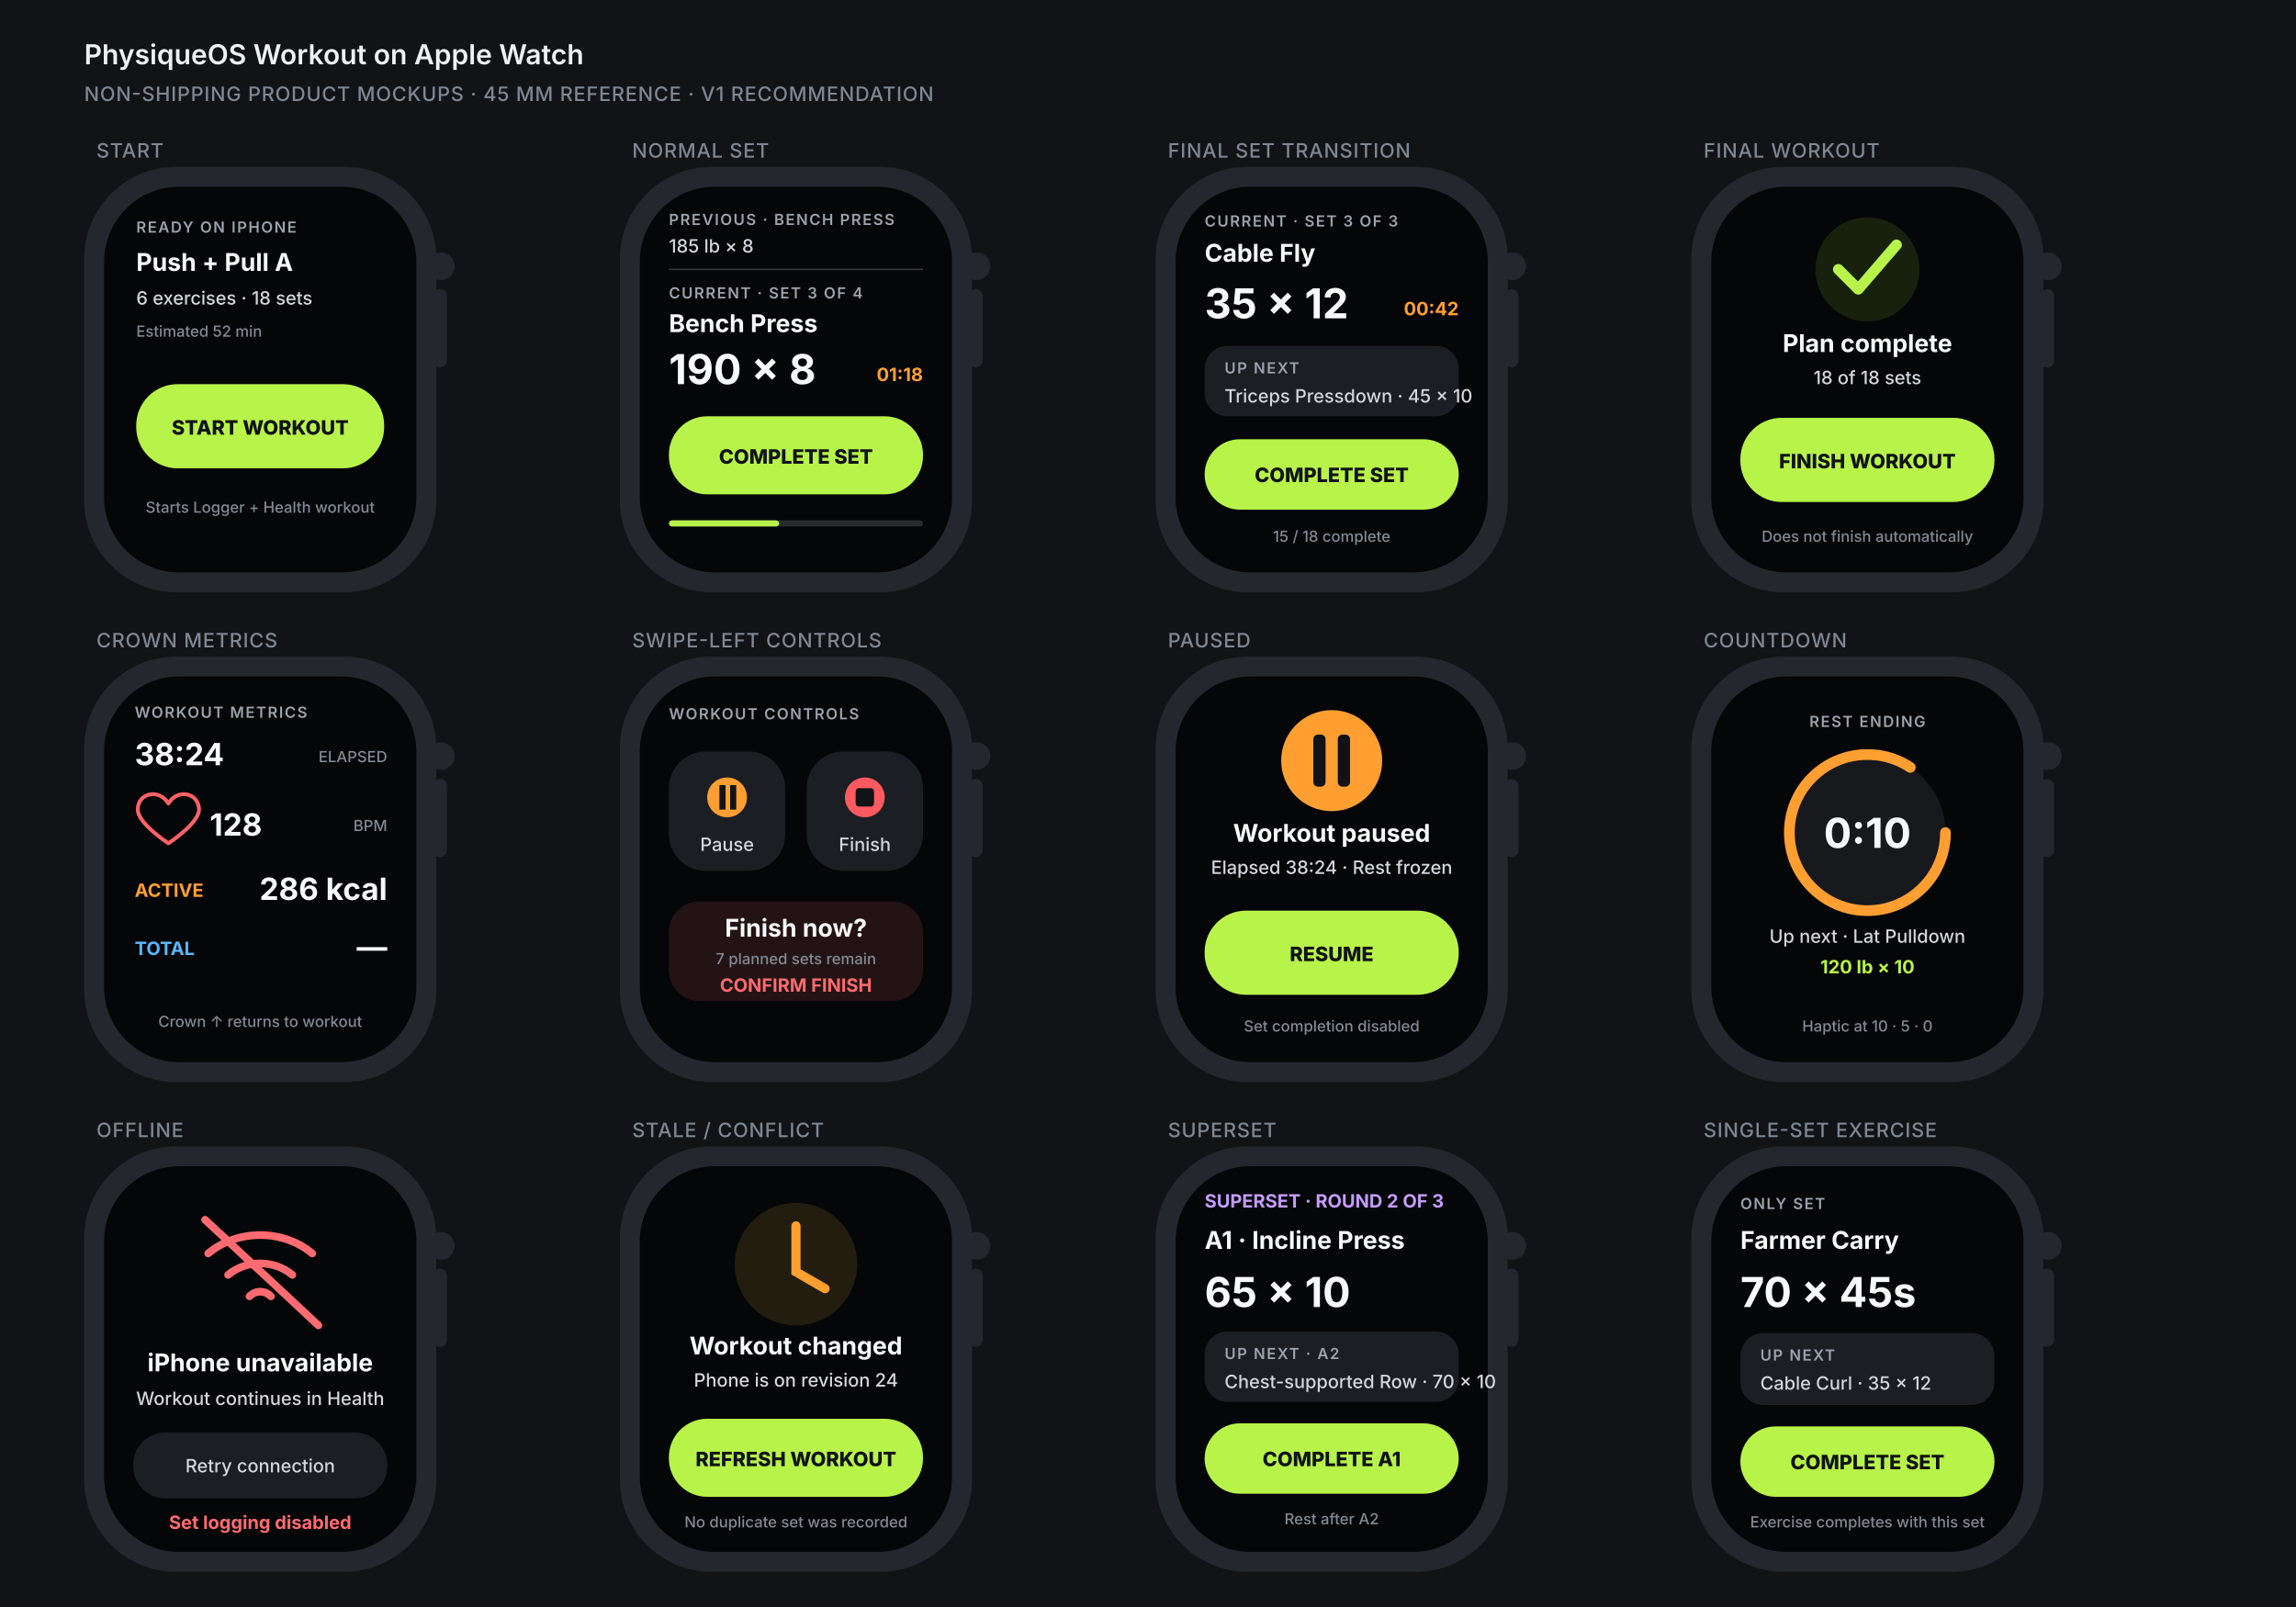
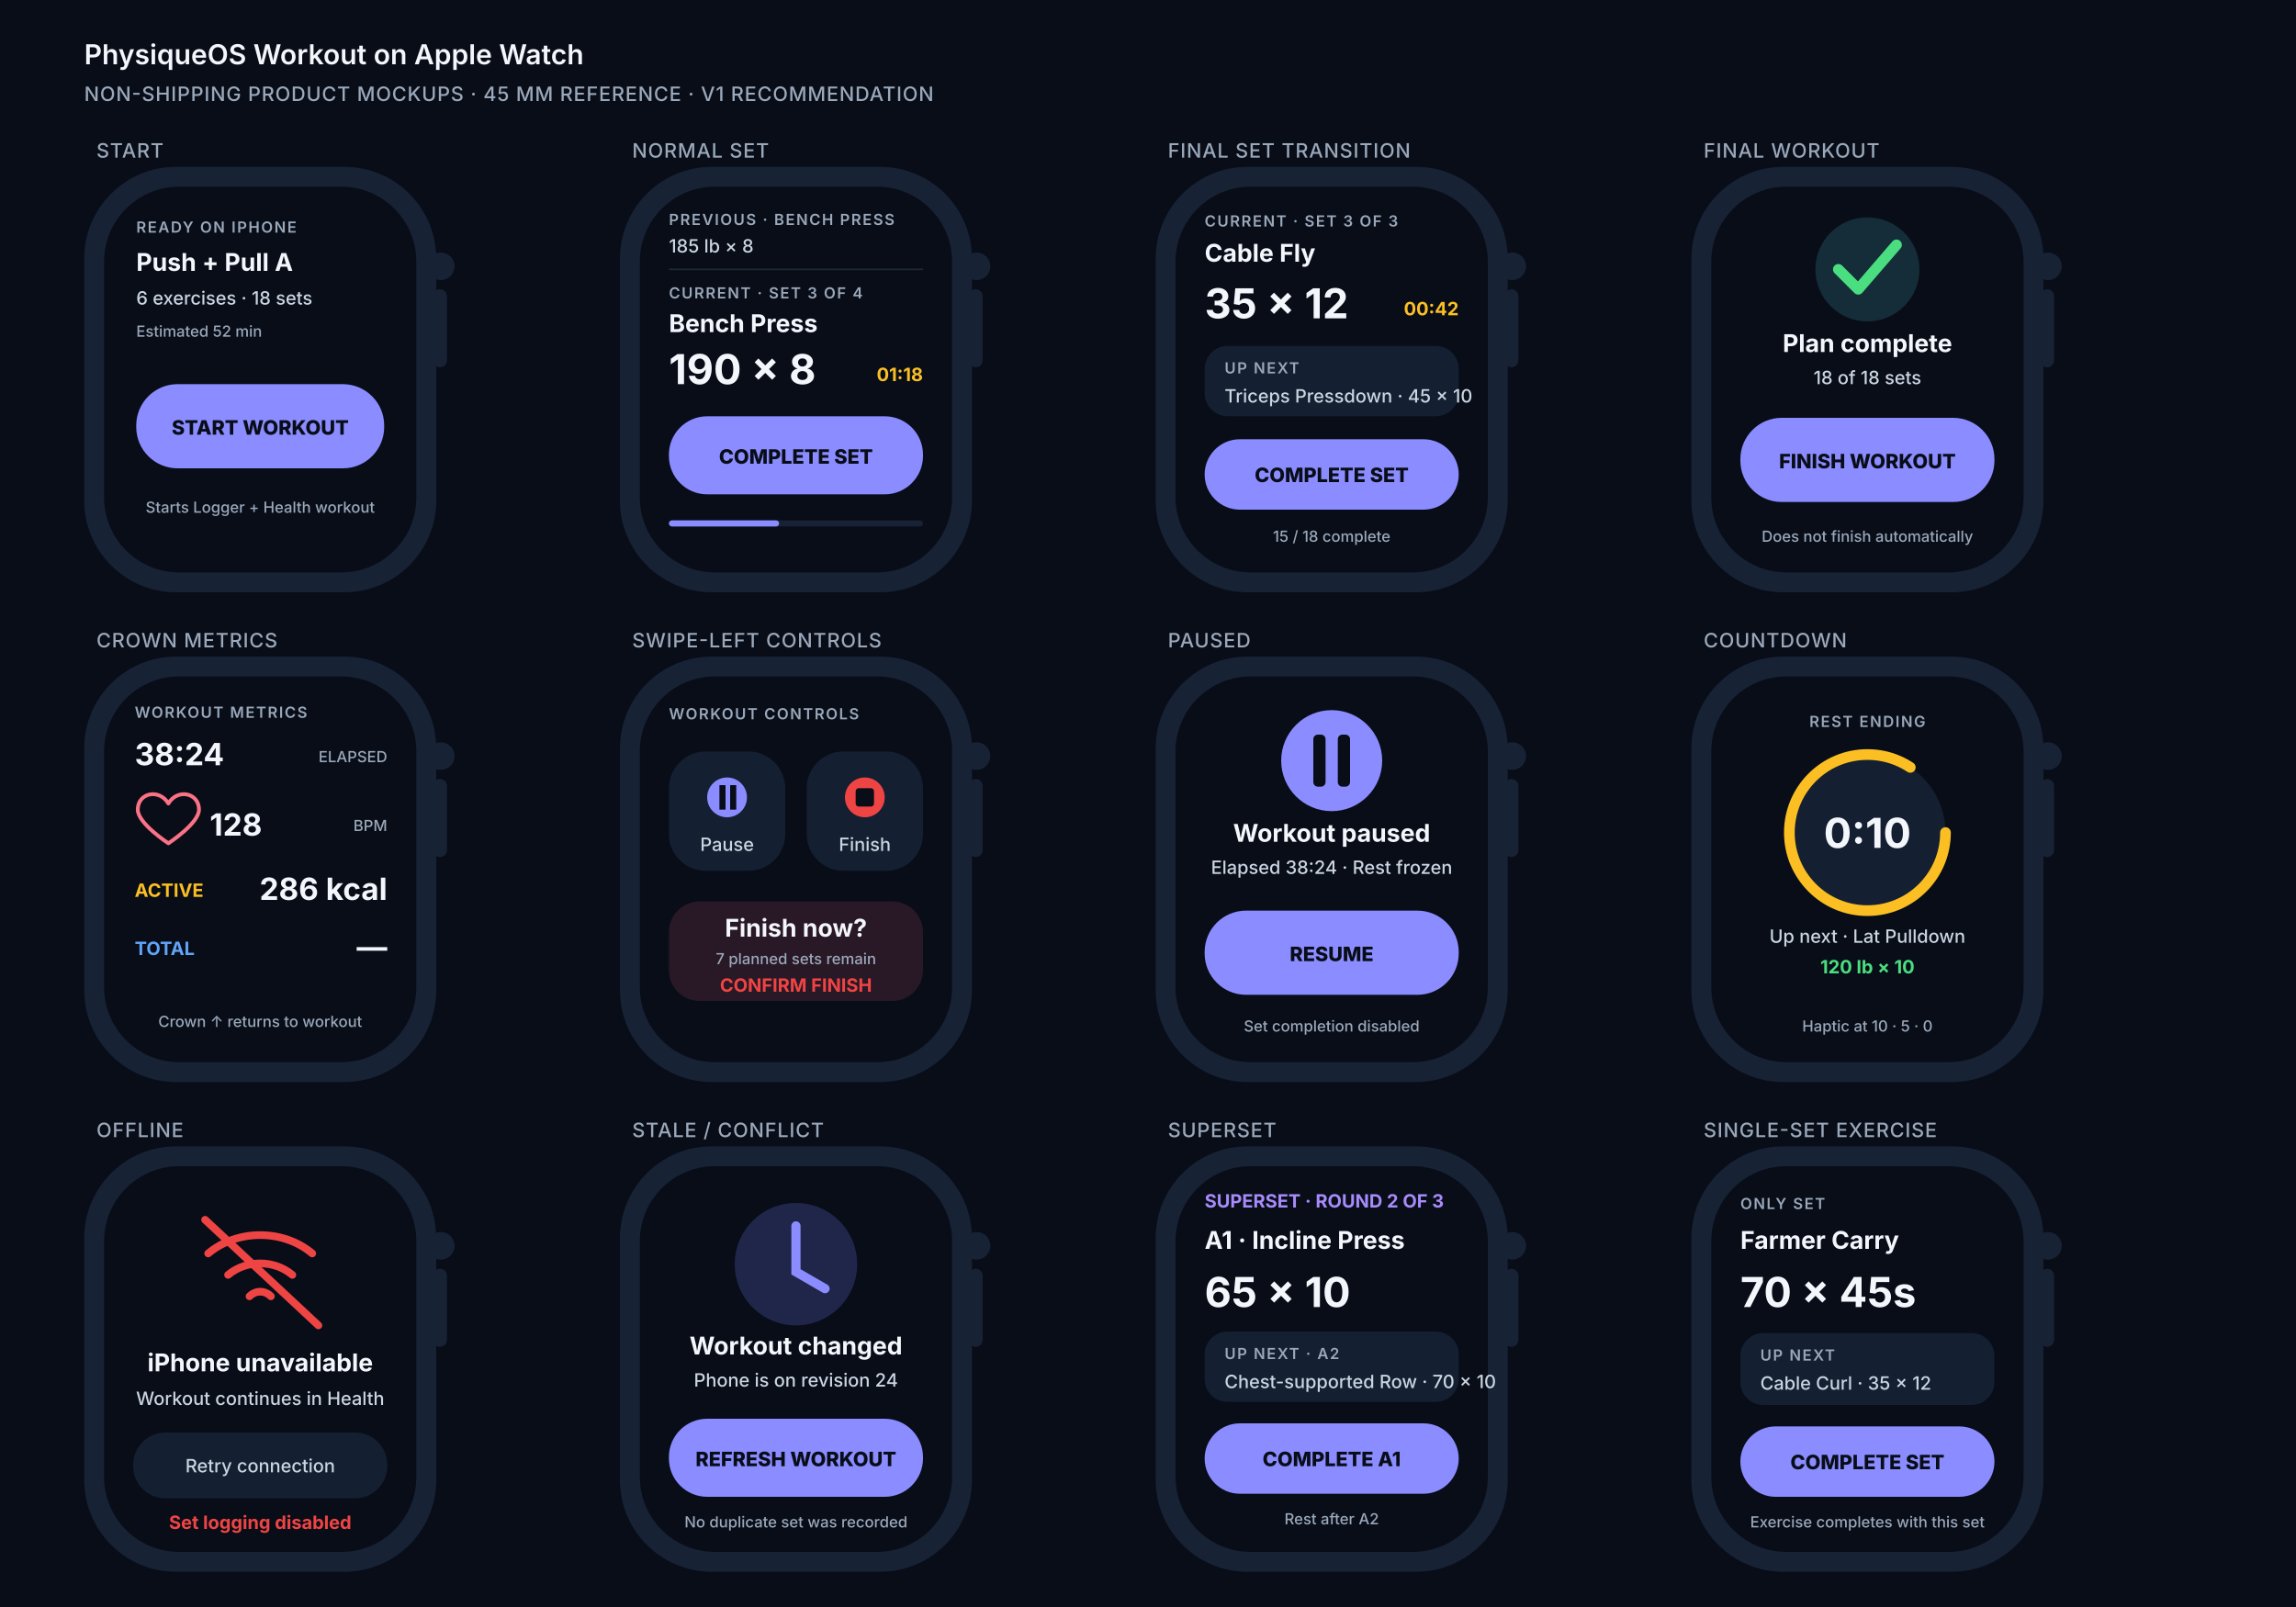
<svg xmlns="http://www.w3.org/2000/svg" width="1500" height="1050" viewBox="0 0 1500 1050" role="img" aria-labelledby="title desc">
  <defs>
    <style>
-       .canvas{fill:#111317}.frame{fill:#24272d}.screen{fill:#050607}.label{fill:#eef0f2;font:600 18px -apple-system,BlinkMacSystemFont,"SF Pro Display",sans-serif}.cap{fill:#7f8792;font:500 13px -apple-system,BlinkMacSystemFont,"SF Pro Text",sans-serif;letter-spacing:.5px}.eyebrow{fill:#9ca3ad;font:600 10px -apple-system,BlinkMacSystemFont,"SF Pro Text",sans-serif;letter-spacing:.9px}.title{fill:#f7f8f9;font:700 16px -apple-system,BlinkMacSystemFont,"SF Pro Display",sans-serif}.body{fill:#d3d7dc;font:500 12px -apple-system,BlinkMacSystemFont,"SF Pro Text",sans-serif}.muted{fill:#828a95;font:500 10px -apple-system,BlinkMacSystemFont,"SF Pro Text",sans-serif}.num{fill:#f7f8f9;font:700 27px -apple-system,BlinkMacSystemFont,"SF Pro Rounded",sans-serif}.smallnum{fill:#f7f8f9;font:700 20px -apple-system,BlinkMacSystemFont,"SF Pro Rounded",sans-serif}.green{fill:#b8f34a}.greenText{fill:#b8f34a;font:700 12px -apple-system,BlinkMacSystemFont,"SF Pro Text",sans-serif}.orange{fill:#ff9f32}.orangeText{fill:#ff9f32;font:700 12px -apple-system,BlinkMacSystemFont,"SF Pro Text",sans-serif}.red{fill:#ff5a5f}.redText{fill:#ff6b70;font:700 12px -apple-system,BlinkMacSystemFont,"SF Pro Text",sans-serif}.blue{fill:#59b8ff}.blueText{fill:#59b8ff;font:700 12px -apple-system,BlinkMacSystemFont,"SF Pro Text",sans-serif}.button{fill:#b8f34a}.buttonText{fill:#111317;font:800 13px -apple-system,BlinkMacSystemFont,"SF Pro Text",sans-serif}.soft{fill:#1b1e23}.divider{stroke:#30343a;stroke-width:1}.track{fill:#282c31}.heart{fill:none;stroke:#ff6268;stroke-width:2.5;stroke-linecap:round;stroke-linejoin:round}
+       .canvas{fill:#080d18}.frame{fill:#172235}.screen{fill:#080d18}.label{fill:#f3f6fb;font:600 18px -apple-system,BlinkMacSystemFont,"SF Pro Display",sans-serif}.cap{fill:#9aa8ba;font:500 13px -apple-system,BlinkMacSystemFont,"SF Pro Text",sans-serif;letter-spacing:.5px}.eyebrow{fill:#9aa8ba;font:600 10px -apple-system,BlinkMacSystemFont,"SF Pro Text",sans-serif;letter-spacing:.9px}.title{fill:#f3f6fb;font:700 16px -apple-system,BlinkMacSystemFont,"SF Pro Display",sans-serif}.body{fill:#cbd5e1;font:500 12px -apple-system,BlinkMacSystemFont,"SF Pro Text",sans-serif}.muted{fill:#9aa8ba;font:500 10px -apple-system,BlinkMacSystemFont,"SF Pro Text",sans-serif}.num{fill:#f3f6fb;font:700 27px -apple-system,BlinkMacSystemFont,"SF Pro Rounded",sans-serif}.smallnum{fill:#f3f6fb;font:700 20px -apple-system,BlinkMacSystemFont,"SF Pro Rounded",sans-serif}.green{fill:#4ade80}.greenText{fill:#4ade80;font:700 12px -apple-system,BlinkMacSystemFont,"SF Pro Text",sans-serif}.orange{fill:#fbbf24}.orangeText{fill:#fbbf24;font:700 12px -apple-system,BlinkMacSystemFont,"SF Pro Text",sans-serif}.red{fill:#ef4444}.redText{fill:#ef4444;font:700 12px -apple-system,BlinkMacSystemFont,"SF Pro Text",sans-serif}.blue{fill:#60a5fa}.blueText{fill:#60a5fa;font:700 12px -apple-system,BlinkMacSystemFont,"SF Pro Text",sans-serif}.purple{fill:#8b8cff}.purpleText{fill:#a78bfa;font:700 12px -apple-system,BlinkMacSystemFont,"SF Pro Text",sans-serif}.button{fill:#8b8cff}.buttonText{fill:#080d18;font:800 13px -apple-system,BlinkMacSystemFont,"SF Pro Text",sans-serif}.soft{fill:#141f31}.divider{stroke:#94a3b8;stroke-opacity:.18;stroke-width:1}.track{fill:#172235}.heart{fill:none;stroke:#fb7185;stroke-width:2.5;stroke-linecap:round;stroke-linejoin:round}
    </style>
    <g id="watch">
      <rect class="frame" x="0" y="24" width="230" height="278" rx="60" />
      <rect class="screen" x="13" y="37" width="204" height="252" rx="49" />
      <rect class="frame" x="228" y="104" width="9" height="51" rx="4.5" />
      <circle class="frame" cx="233" cy="89" r="9" />
    </g>
  </defs>
  <rect class="canvas" width="1500" height="1050" />
  <text class="label" x="55" y="42">PhysiqueOS Workout on Apple Watch</text>
  <text class="cap" x="55" y="66">NON-SHIPPING PRODUCT MOCKUPS · 45 MM REFERENCE · V1 RECOMMENDATION</text>
  <g transform="translate(55 85)">
    <use href="#watch" />
    <text class="cap" x="8" y="18">START</text>
    <text class="eyebrow" x="34" y="67">READY ON IPHONE</text>
    <text class="title" x="34" y="92">Push + Pull A</text>
    <text class="body" x="34" y="114">6 exercises · 18 sets</text>
    <text class="muted" x="34" y="135">Estimated 52 min</text>
    <rect class="button" x="34" y="166" width="162" height="55" rx="27" />
    <text class="buttonText" x="115" y="199" text-anchor="middle">START WORKOUT</text>
    <text class="muted" x="115" y="250" text-anchor="middle">Starts Logger + Health workout</text>
  </g>
  <g transform="translate(405 85)">
    <use href="#watch" />
    <text class="cap" x="8" y="18">NORMAL SET</text>
    <text class="eyebrow" x="32" y="62">PREVIOUS · BENCH PRESS</text>
    <text class="body" x="32" y="80">185 lb × 8</text>
    <line class="divider" x1="32" y1="91" x2="198" y2="91" />
    <text class="eyebrow" x="32" y="110">CURRENT · SET 3 OF 4</text>
    <text class="title" x="32" y="132">Bench Press</text>
    <text class="num" x="32" y="166">190 × 8</text>
    <text class="orangeText" x="198" y="164" text-anchor="end">01:18</text>
    <rect class="button" x="32" y="187" width="166" height="51" rx="25" />
    <text class="buttonText" x="115" y="218" text-anchor="middle">COMPLETE SET</text>
    <rect class="track" x="32" y="255" width="166" height="4" rx="2" />
-     <rect class="green" x="32" y="255" width="72" height="4" rx="2" />
+     <rect class="purple" x="32" y="255" width="72" height="4" rx="2" />
  </g>
  <g transform="translate(755 85)">
    <use href="#watch" />
    <text class="cap" x="8" y="18">FINAL SET TRANSITION</text>
    <text class="eyebrow" x="32" y="63">CURRENT · SET 3 OF 3</text>
    <text class="title" x="32" y="86">Cable Fly</text>
    <text class="num" x="32" y="123">35 × 12</text>
    <text class="orangeText" x="198" y="121" text-anchor="end">00:42</text>
    <rect class="soft" x="32" y="141" width="166" height="46" rx="15" />
    <text class="eyebrow" x="45" y="159">UP NEXT</text>
    <text class="body" x="45" y="178">Triceps Pressdown · 45 × 10</text>
    <rect class="button" x="32" y="202" width="166" height="46" rx="23" />
    <text class="buttonText" x="115" y="230" text-anchor="middle">COMPLETE SET</text>
    <text class="muted" x="115" y="269" text-anchor="middle">15 / 18 complete</text>
  </g>
  <g transform="translate(1105 85)">
    <use href="#watch" />
    <text class="cap" x="8" y="18">FINAL WORKOUT</text>
-     <circle cx="115" cy="91" r="34" fill="#18210e" />
-     <path d="M96 91l13 13 25-29" fill="none" stroke="#b8f34a" stroke-width="7" stroke-linecap="round" stroke-linejoin="round" />
+     <circle cx="115" cy="91" r="34" fill="#142d38" />
+     <path d="M96 91l13 13 25-29" fill="none" stroke="#4ade80" stroke-width="7" stroke-linecap="round" stroke-linejoin="round" />
    <text class="title" x="115" y="145" text-anchor="middle">Plan complete</text>
    <text class="body" x="115" y="166" text-anchor="middle">18 of 18 sets</text>
    <rect class="button" x="32" y="188" width="166" height="55" rx="27" />
    <text class="buttonText" x="115" y="221" text-anchor="middle">FINISH WORKOUT</text>
    <text class="muted" x="115" y="269" text-anchor="middle">Does not finish automatically</text>
  </g>
  <g transform="translate(55 405)">
    <use href="#watch" />
    <text class="cap" x="8" y="18">CROWN METRICS</text>
    <text class="eyebrow" x="33" y="64">WORKOUT METRICS</text>
    <text class="smallnum" x="33" y="95">38:24</text>
    <text class="muted" x="198" y="93" text-anchor="end">ELAPSED</text>
    <path class="heart" d="M35 124c0-11 14-14 20-4 6-10 20-7 20 4 0 9-20 22-20 22s-20-13-20-22z" />
    <text class="smallnum" x="82" y="141">128</text>
    <text class="muted" x="198" y="138" text-anchor="end">BPM</text>
    <text class="orangeText" x="33" y="181">ACTIVE</text>
    <text class="smallnum" x="198" y="183" text-anchor="end">286 kcal</text>
    <text class="blueText" x="33" y="219">TOTAL</text>
    <text class="smallnum" x="198" y="221" text-anchor="end">—</text>
    <text class="muted" x="115" y="266" text-anchor="middle">Crown ↑ returns to workout</text>
  </g>
  <g transform="translate(405 405)">
    <use href="#watch" />
    <text class="cap" x="8" y="18">SWIPE-LEFT CONTROLS</text>
    <text class="eyebrow" x="32" y="65">WORKOUT CONTROLS</text>
    <rect class="soft" x="32" y="86" width="76" height="78" rx="24" />
-     <circle class="orange" cx="70" cy="116" r="13" />
-     <rect x="65" y="108" width="4" height="16" fill="#111317" />
-     <rect x="72" y="108" width="4" height="16" fill="#111317" />
+     <circle class="purple" cx="70" cy="116" r="13" />
+     <rect x="65" y="108" width="4" height="16" fill="#080d18" />
+     <rect x="72" y="108" width="4" height="16" fill="#080d18" />
    <text class="body" x="70" y="151" text-anchor="middle">Pause</text>
    <rect class="soft" x="122" y="86" width="76" height="78" rx="24" />
    <circle class="red" cx="160" cy="116" r="13" />
-     <rect x="154" y="110" width="12" height="12" rx="2" fill="#111317" />
+     <rect x="154" y="110" width="12" height="12" rx="2" fill="#080d18" />
    <text class="body" x="160" y="151" text-anchor="middle">Finish</text>
-     <rect x="32" y="184" width="166" height="65" rx="20" fill="#231315" />
+     <rect x="32" y="184" width="166" height="65" rx="20" fill="#291825" />
    <text class="title" x="115" y="207" text-anchor="middle">Finish now?</text>
    <text class="muted" x="115" y="225" text-anchor="middle">7 planned sets remain</text>
    <text class="redText" x="115" y="243" text-anchor="middle">CONFIRM FINISH</text>
  </g>
  <g transform="translate(755 405)">
    <use href="#watch" />
    <text class="cap" x="8" y="18">PAUSED</text>
-     <circle class="orange" cx="115" cy="92" r="33" />
-     <rect x="103" y="75" width="8" height="34" rx="3" fill="#111317" />
-     <rect x="119" y="75" width="8" height="34" rx="3" fill="#111317" />
+     <circle class="purple" cx="115" cy="92" r="33" />
+     <rect x="103" y="75" width="8" height="34" rx="3" fill="#080d18" />
+     <rect x="119" y="75" width="8" height="34" rx="3" fill="#080d18" />
    <text class="title" x="115" y="145" text-anchor="middle">Workout paused</text>
    <text class="body" x="115" y="166" text-anchor="middle">Elapsed 38:24 · Rest frozen</text>
    <rect class="button" x="32" y="190" width="166" height="55" rx="27" />
    <text class="buttonText" x="115" y="223" text-anchor="middle">RESUME</text>
    <text class="muted" x="115" y="269" text-anchor="middle">Set completion disabled</text>
  </g>
  <g transform="translate(1105 405)">
    <use href="#watch" />
    <text class="cap" x="8" y="18">COUNTDOWN</text>
    <text class="eyebrow" x="115" y="70" text-anchor="middle">REST ENDING</text>
-     <circle cx="115" cy="139" r="51" fill="#17191d" stroke="#ff9f32" stroke-width="7" stroke-dasharray="270 51" stroke-linecap="round" />
+     <circle cx="115" cy="139" r="51" fill="#141f31" stroke="#fbbf24" stroke-width="7" stroke-dasharray="270 51" stroke-linecap="round" />
    <text class="num" x="115" y="149" text-anchor="middle">0:10</text>
    <text class="body" x="115" y="211" text-anchor="middle">Up next · Lat Pulldown</text>
    <text class="greenText" x="115" y="231" text-anchor="middle">120 lb × 10</text>
    <text class="muted" x="115" y="269" text-anchor="middle">Haptic at 10 · 5 · 0</text>
  </g>
  <g transform="translate(55 725)">
    <use href="#watch" />
    <text class="cap" x="8" y="18">OFFLINE</text>
-     <path d="M81 94c19-16 49-16 68 0M94 108c12-10 30-10 42 0M108 122c4-4 10-4 14 0" fill="none" stroke="#ff6b70" stroke-width="5" stroke-linecap="round" />
-     <line x1="79" y1="72" x2="153" y2="141" stroke="#ff6b70" stroke-width="5" stroke-linecap="round" />
+     <path d="M81 94c19-16 49-16 68 0M94 108c12-10 30-10 42 0M108 122c4-4 10-4 14 0" fill="none" stroke="#ef4444" stroke-width="5" stroke-linecap="round" />
+     <line x1="79" y1="72" x2="153" y2="141" stroke="#ef4444" stroke-width="5" stroke-linecap="round" />
    <text class="title" x="115" y="171" text-anchor="middle">iPhone unavailable</text>
    <text class="body" x="115" y="193" text-anchor="middle">Workout continues in Health</text>
    <rect class="soft" x="32" y="211" width="166" height="43" rx="21" />
    <text class="body" x="115" y="237" text-anchor="middle">Retry connection</text>
    <text class="redText" x="115" y="274" text-anchor="middle">Set logging disabled</text>
  </g>
  <g transform="translate(405 725)">
    <use href="#watch" />
    <text class="cap" x="8" y="18">STALE / CONFLICT</text>
-     <circle cx="115" cy="101" r="40" fill="#231d10" />
-     <path d="M115 76v30l19 11" fill="none" stroke="#ff9f32" stroke-width="6" stroke-linecap="round" />
+     <circle cx="115" cy="101" r="40" fill="#20264a" />
+     <path d="M115 76v30l19 11" fill="none" stroke="#8b8cff" stroke-width="6" stroke-linecap="round" />
    <text class="title" x="115" y="160" text-anchor="middle">Workout changed</text>
    <text class="body" x="115" y="181" text-anchor="middle">Phone is on revision 24</text>
    <rect class="button" x="32" y="202" width="166" height="51" rx="25" />
    <text class="buttonText" x="115" y="233" text-anchor="middle">REFRESH WORKOUT</text>
    <text class="muted" x="115" y="273" text-anchor="middle">No duplicate set was recorded</text>
  </g>
  <g transform="translate(755 725)">
    <use href="#watch" />
    <text class="cap" x="8" y="18">SUPERSET</text>
-     <text class="purpleText" x="32" y="64" style="fill:#c59cff;font:700 12px -apple-system">SUPERSET · ROUND 2 OF 3</text>
+     <text class="purpleText" x="32" y="64">SUPERSET · ROUND 2 OF 3</text>
    <text class="title" x="32" y="91">A1 · Incline Press</text>
    <text class="num" x="32" y="129">65 × 10</text>
    <rect class="soft" x="32" y="145" width="166" height="46" rx="15" />
    <text class="eyebrow" x="45" y="163">UP NEXT · A2</text>
    <text class="body" x="45" y="182">Chest-supported Row · 70 × 10</text>
    <rect class="button" x="32" y="205" width="166" height="46" rx="23" />
    <text class="buttonText" x="115" y="233" text-anchor="middle">COMPLETE A1</text>
    <text class="muted" x="115" y="271" text-anchor="middle">Rest after A2</text>
  </g>
  <g transform="translate(1105 725)">
    <use href="#watch" />
    <text class="cap" x="8" y="18">SINGLE-SET EXERCISE</text>
    <text class="eyebrow" x="32" y="65">ONLY SET</text>
    <text class="title" x="32" y="91">Farmer Carry</text>
    <text class="num" x="32" y="129">70 × 45s</text>
    <rect class="soft" x="32" y="146" width="166" height="47" rx="15" />
    <text class="eyebrow" x="45" y="164">UP NEXT</text>
    <text class="body" x="45" y="183">Cable Curl · 35 × 12</text>
    <rect class="button" x="32" y="207" width="166" height="46" rx="23" />
    <text class="buttonText" x="115" y="235" text-anchor="middle">COMPLETE SET</text>
    <text class="muted" x="115" y="273" text-anchor="middle">Exercise completes with this set</text>
  </g>
</svg>
